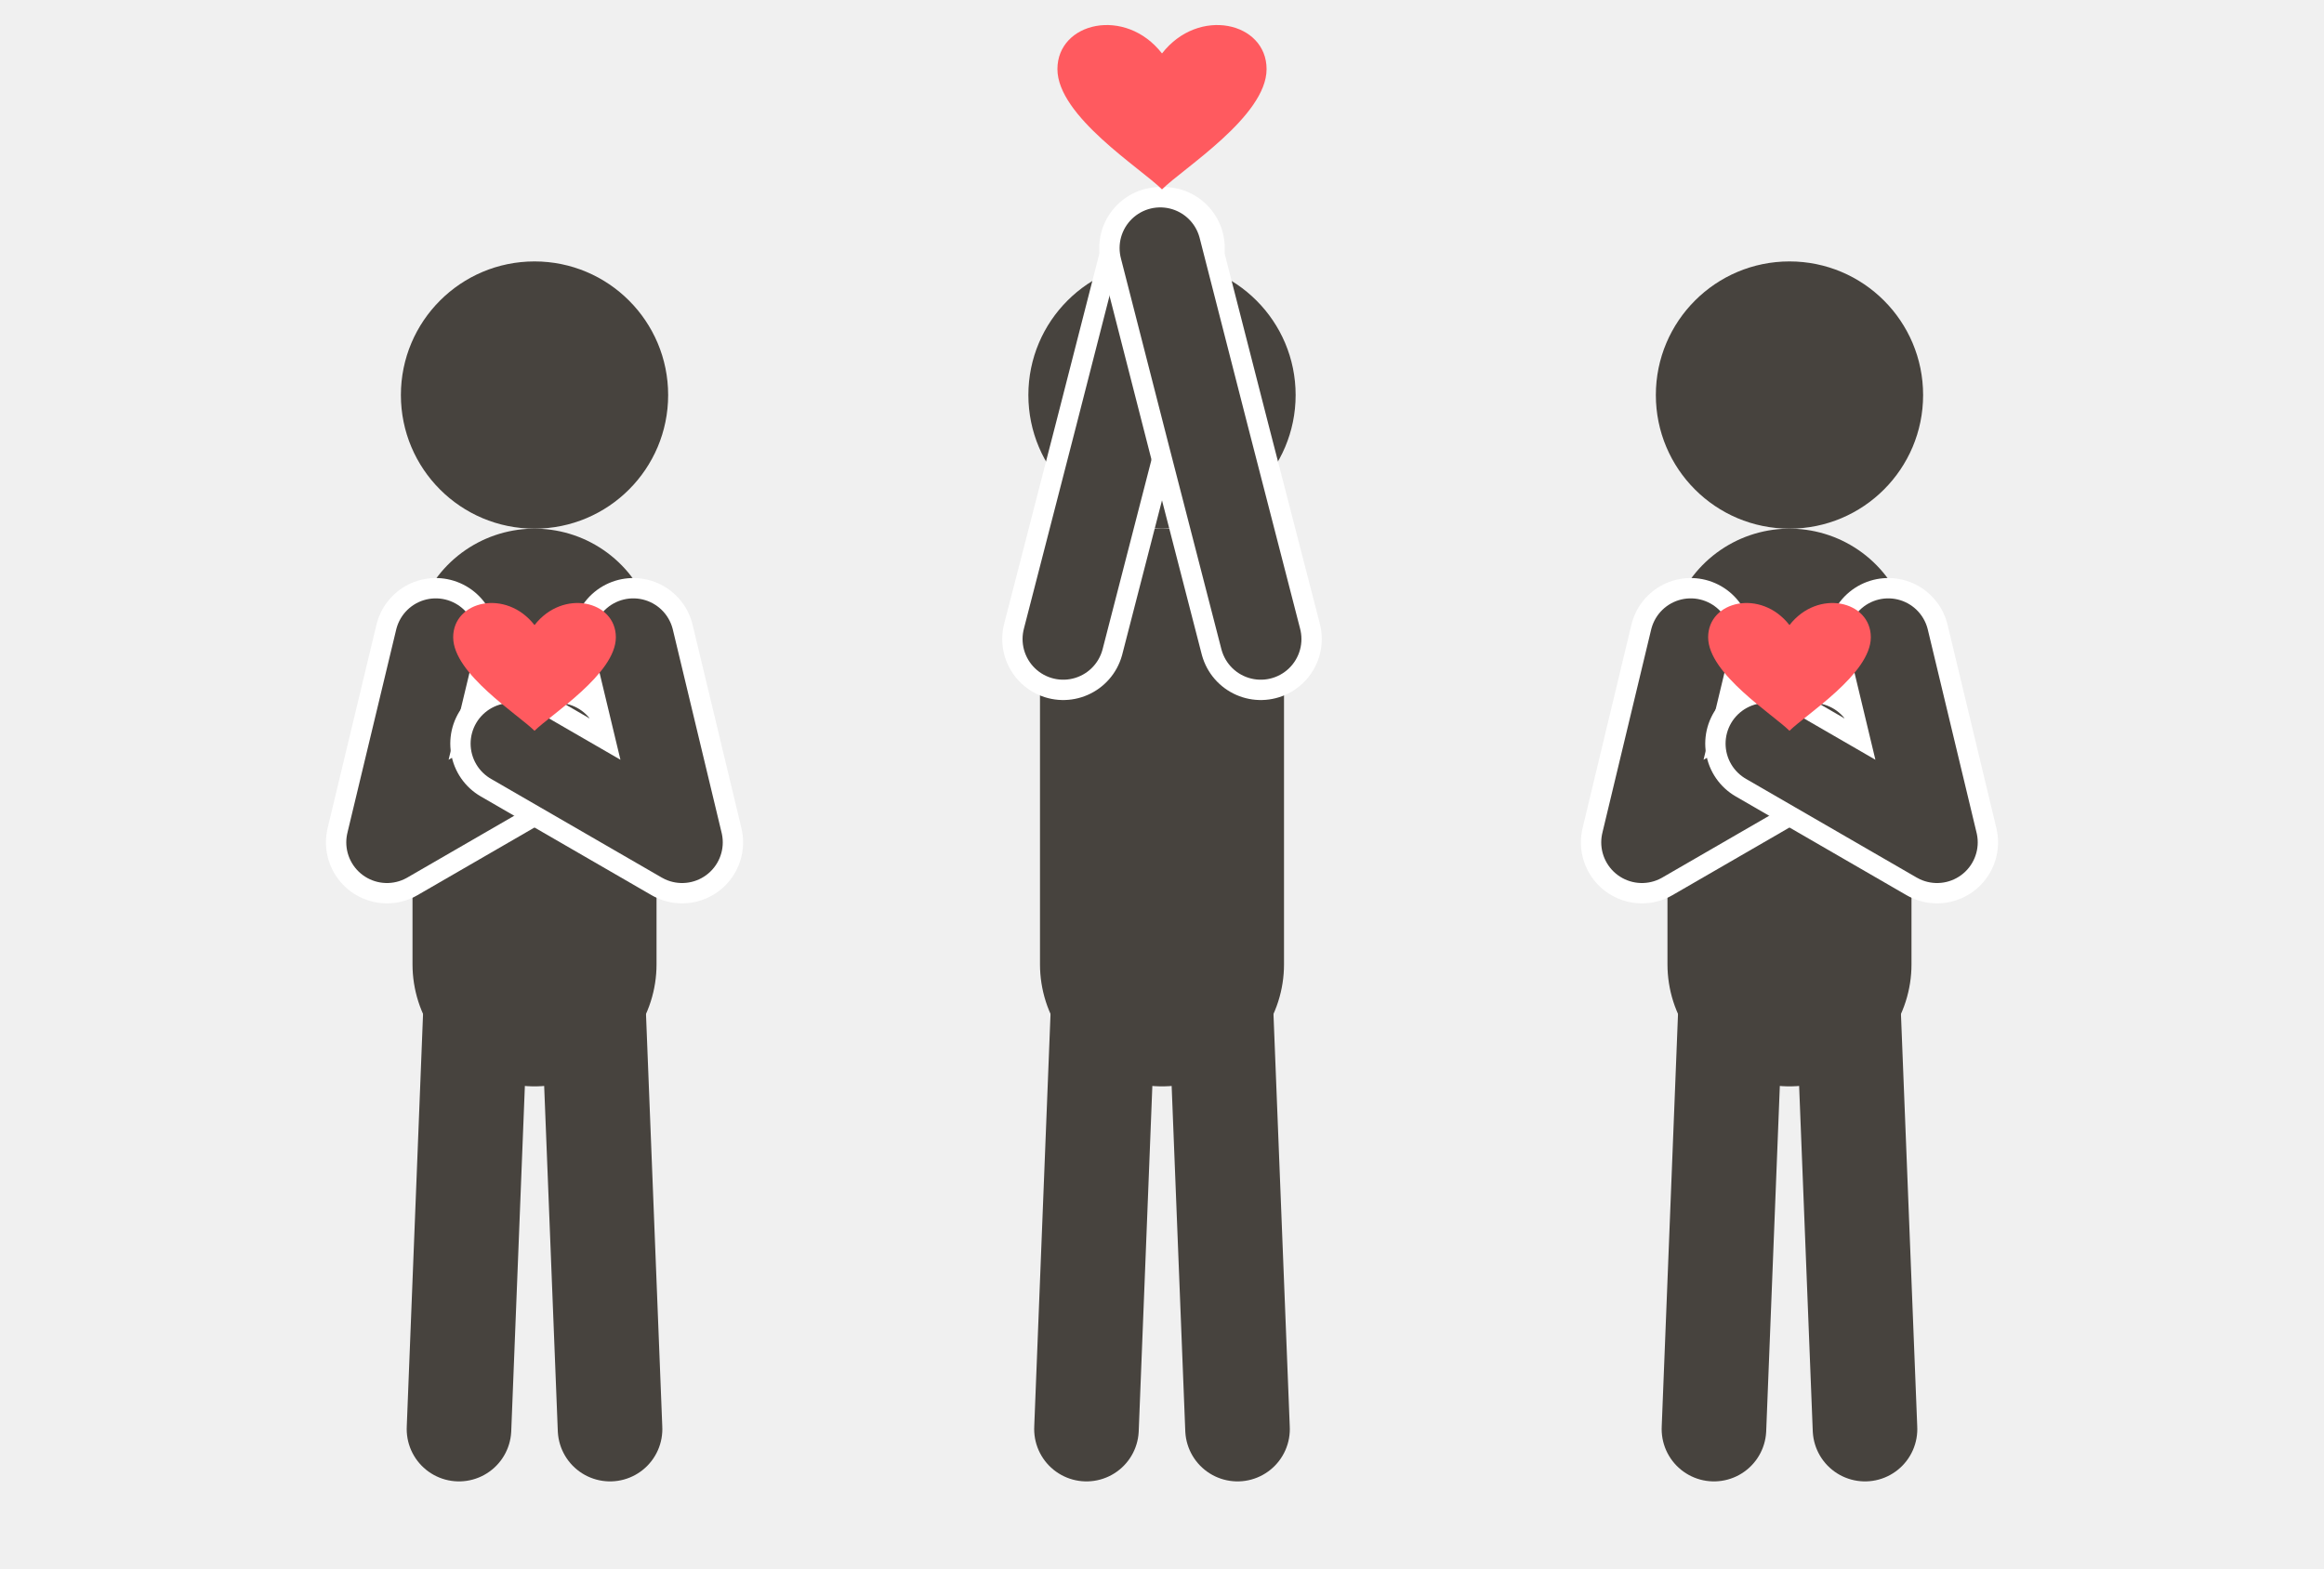
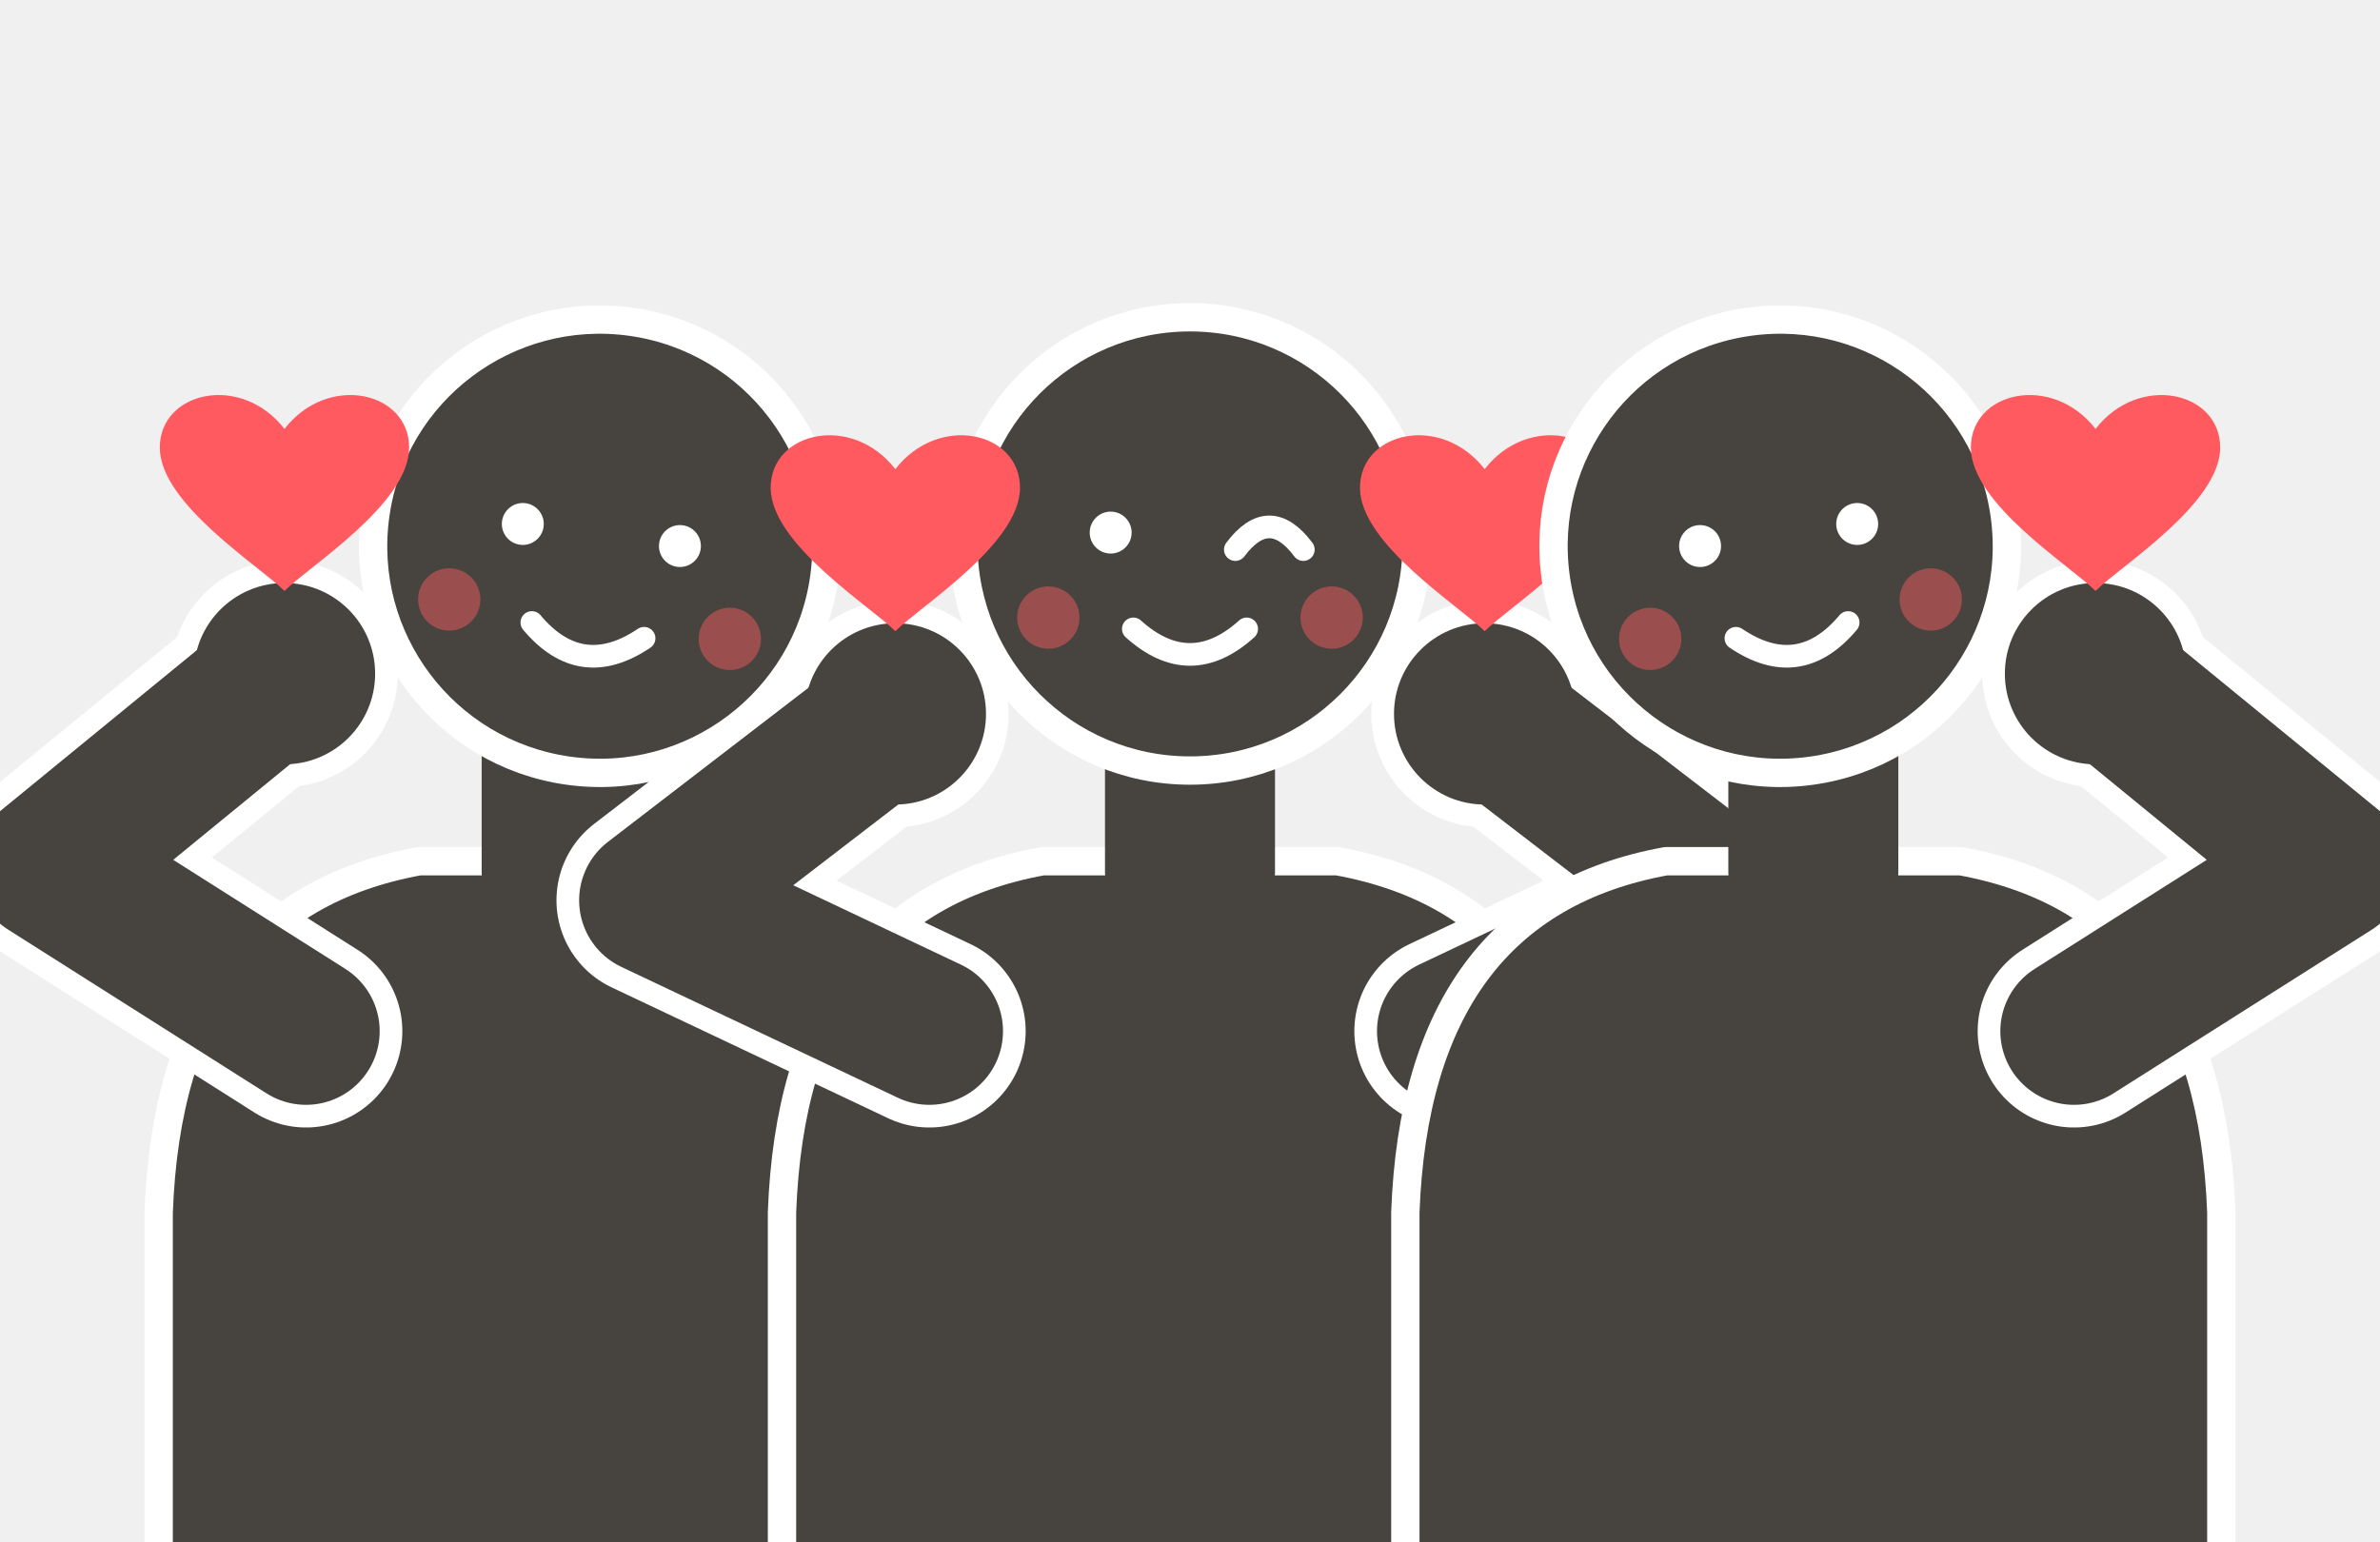
- <svg xmlns="http://www.w3.org/2000/svg" viewBox="0 0 400 270" role="img" aria-label="셋이서 하트">
+ <svg xmlns="http://www.w3.org/2000/svg" viewBox="0 0 420 272" role="img" aria-label="손가락 하트">
  <g fill="none" stroke="#47433e" stroke-linecap="round" stroke-linejoin="round">
-     <path d="M82 170 L79 246" stroke-width="18" />
-     <path d="M102 170 L105 246" stroke-width="18" />
-     <path d="M92 112 L92 166" stroke-width="42" />
-     <circle cx="92" cy="68" r="23" fill="#47433e" stroke="none" />
-     <path d="M190 170 L187 246" stroke-width="18" />
-     <path d="M210 170 L213 246" stroke-width="18" />
-     <path d="M200 112 L200 166" stroke-width="42" />
-     <circle cx="200" cy="68" r="23" fill="#47433e" stroke="none" />
-     <path d="M298 170 L295 246" stroke-width="18" />
-     <path d="M318 170 L321 246" stroke-width="18" />
-     <path d="M308 112 L308 166" stroke-width="42" />
-     <circle cx="308" cy="68" r="23" fill="#47433e" stroke="none" />
-     <path d="M75 110 L66.6 145 L96 128" stroke="#ffffff" stroke-width="21" />
-     <path d="M75 110 L66.6 145 L96 128" stroke-width="14" />
-     <path d="M109 110 L117.4 145 L88 128" stroke="#ffffff" stroke-width="21" />
-     <path d="M109 110 L117.4 145 L88 128" stroke-width="14" />
-     <path d="M183 110 L192 75.1 L200.3 42.7" stroke="#ffffff" stroke-width="21" />
-     <path d="M183 110 L192 75.1 L200.3 42.7" stroke-width="14" />
-     <path d="M217 110 L208 75.1 L199.7 42.7" stroke="#ffffff" stroke-width="21" />
-     <path d="M217 110 L208 75.1 L199.7 42.7" stroke-width="14" />
-     <path d="M291 110 L282.6 145 L312 128" stroke="#ffffff" stroke-width="21" />
-     <path d="M291 110 L282.6 145 L312 128" stroke-width="14" />
-     <path d="M325 110 L333.4 145 L304 128" stroke="#ffffff" stroke-width="21" />
-     <path d="M325 110 L333.4 145 L304 128" stroke-width="14" />
-     <path transform="translate(200 20) scale(0.9)" fill="#ff5a5f" stroke="none" d="M0 14 C-4 10 -20 0 -20 -9 C-20 -18 -7 -21 0 -12 C7 -21 20 -18 20 -9 C20 0 4 10 0 14Z" />
-     <path transform="translate(92 116) scale(0.7)" fill="#ff5a5f" stroke="none" d="M0 14 C-4 10 -20 0 -20 -9 C-20 -18 -7 -21 0 -12 C7 -21 20 -18 20 -9 C20 0 4 10 0 14Z" />
-     <path transform="translate(308 116) scale(0.7)" fill="#ff5a5f" stroke="none" d="M0 14 C-4 10 -20 0 -20 -9 C-20 -18 -7 -21 0 -12 C7 -21 20 -18 20 -9 C20 0 4 10 0 14Z" />
+     <path transform="translate(100 0) rotate(0 0 272) translate(0 272) scale(1) translate(0 -272)" d="M-72 420 L-72 214 Q-70 160 -26 152 L26 152 Q70 160 72 214 L72 420 Z" fill="#47433e" stroke="#ffffff" stroke-width="5" />
+     <rect transform="translate(100 0) rotate(0 0 272) translate(0 272) scale(1) translate(0 -272)" x="-15" y="118" width="30" height="44" rx="8" fill="#47433e" stroke="none" />
+     <g transform="translate(100 0) rotate(0 0 272) translate(0 272) scale(1) translate(0 -272) rotate(8 0 138) translate(0 96)">
+       <circle r="40" fill="#47433e" stroke="#ffffff" stroke-width="5" />
+       <circle cx="-14" cy="-2" r="4.2" fill="#ffffff" />
+       <circle cx="14" cy="-2" r="4.2" fill="#ffffff" />
+       <path d="M-10 15 Q0 24 10 15" stroke="#ffffff" stroke-width="4" fill="none" />
+       <circle cx="-25" cy="13" r="6" fill="#ff5a5f" opacity=".45" />
+       <circle cx="25" cy="13" r="6" fill="#ff5a5f" opacity=".45" />
+     </g>
+     <path d="M54 182 L8.4 153.1 L50.2 118.9" stroke="#ffffff" stroke-width="34" />
+     <circle cx="50.2" cy="118.9" r="20" fill="#ffffff" stroke="none" />
+     <path d="M54 182 L8.4 153.1 L50.2 118.9" stroke-width="26" />
+     <circle cx="50.2" cy="118.9" r="16" fill="#47433e" stroke="none" />
+     <path transform="translate(50.2 88.9) scale(1.1)" fill="#ff5a5f" stroke="none" d="M0 14 C-4 10 -20 0 -20 -9 C-20 -18 -7 -21 0 -12 C7 -21 20 -18 20 -9 C20 0 4 10 0 14Z" />
+     <path transform="translate(210 0) rotate(0 0 272) translate(0 272) scale(1) translate(0 -272)" d="M-72 420 L-72 214 Q-70 160 -26 152 L26 152 Q70 160 72 214 L72 420 Z" fill="#47433e" stroke="#ffffff" stroke-width="5" />
+     <rect transform="translate(210 0) rotate(0 0 272) translate(0 272) scale(1) translate(0 -272)" x="-15" y="118" width="30" height="44" rx="8" fill="#47433e" stroke="none" />
+     <g transform="translate(210 0) rotate(0 0 272) translate(0 272) scale(1) translate(0 -272) rotate(0 0 138) translate(0 96)">
+       <circle r="40" fill="#47433e" stroke="#ffffff" stroke-width="5" />
+       <circle cx="-14" cy="-2" r="4.2" fill="#ffffff" />
+       <path d="M8 1 Q14 -7 20 1" stroke="#ffffff" stroke-width="4" fill="none" />
+       <path d="M-10 15 Q0 24 10 15" stroke="#ffffff" stroke-width="4" fill="none" />
+       <circle cx="-25" cy="13" r="6" fill="#ff5a5f" opacity=".45" />
+       <circle cx="25" cy="13" r="6" fill="#ff5a5f" opacity=".45" />
+     </g>
+     <path d="M164 182 L115.2 158.9 L158 126" stroke="#ffffff" stroke-width="34" />
+     <circle cx="158" cy="126" r="20" fill="#ffffff" stroke="none" />
+     <path d="M164 182 L115.2 158.9 L158 126" stroke-width="26" />
+     <circle cx="158" cy="126" r="16" fill="#47433e" stroke="none" />
+     <path transform="translate(158 96) scale(1.1)" fill="#ff5a5f" stroke="none" d="M0 14 C-4 10 -20 0 -20 -9 C-20 -18 -7 -21 0 -12 C7 -21 20 -18 20 -9 C20 0 4 10 0 14Z" />
+     <path d="M256 182 L304.8 158.9 L262 126" stroke="#ffffff" stroke-width="34" />
+     <circle cx="262" cy="126" r="20" fill="#ffffff" stroke="none" />
+     <path d="M256 182 L304.8 158.9 L262 126" stroke-width="26" />
+     <circle cx="262" cy="126" r="16" fill="#47433e" stroke="none" />
+     <path transform="translate(262 96) scale(1.1)" fill="#ff5a5f" stroke="none" d="M0 14 C-4 10 -20 0 -20 -9 C-20 -18 -7 -21 0 -12 C7 -21 20 -18 20 -9 C20 0 4 10 0 14Z" />
+     <path transform="translate(320 0) rotate(0 0 272) translate(0 272) scale(1) translate(0 -272)" d="M-72 420 L-72 214 Q-70 160 -26 152 L26 152 Q70 160 72 214 L72 420 Z" fill="#47433e" stroke="#ffffff" stroke-width="5" />
+     <rect transform="translate(320 0) rotate(0 0 272) translate(0 272) scale(1) translate(0 -272)" x="-15" y="118" width="30" height="44" rx="8" fill="#47433e" stroke="none" />
+     <g transform="translate(320 0) rotate(0 0 272) translate(0 272) scale(1) translate(0 -272) rotate(-8 0 138) translate(0 96)">
+       <circle r="40" fill="#47433e" stroke="#ffffff" stroke-width="5" />
+       <circle cx="-14" cy="-2" r="4.2" fill="#ffffff" />
+       <circle cx="14" cy="-2" r="4.2" fill="#ffffff" />
+       <path d="M-10 15 Q0 24 10 15" stroke="#ffffff" stroke-width="4" fill="none" />
+       <circle cx="-25" cy="13" r="6" fill="#ff5a5f" opacity=".45" />
+       <circle cx="25" cy="13" r="6" fill="#ff5a5f" opacity=".45" />
+     </g>
+     <path d="M366 182 L411.6 153.1 L369.8 118.9" stroke="#ffffff" stroke-width="34" />
+     <circle cx="369.8" cy="118.9" r="20" fill="#ffffff" stroke="none" />
+     <path d="M366 182 L411.6 153.1 L369.8 118.9" stroke-width="26" />
+     <circle cx="369.8" cy="118.9" r="16" fill="#47433e" stroke="none" />
+     <path transform="translate(369.8 88.9) scale(1.1)" fill="#ff5a5f" stroke="none" d="M0 14 C-4 10 -20 0 -20 -9 C-20 -18 -7 -21 0 -12 C7 -21 20 -18 20 -9 C20 0 4 10 0 14Z" />
  </g>
</svg>
